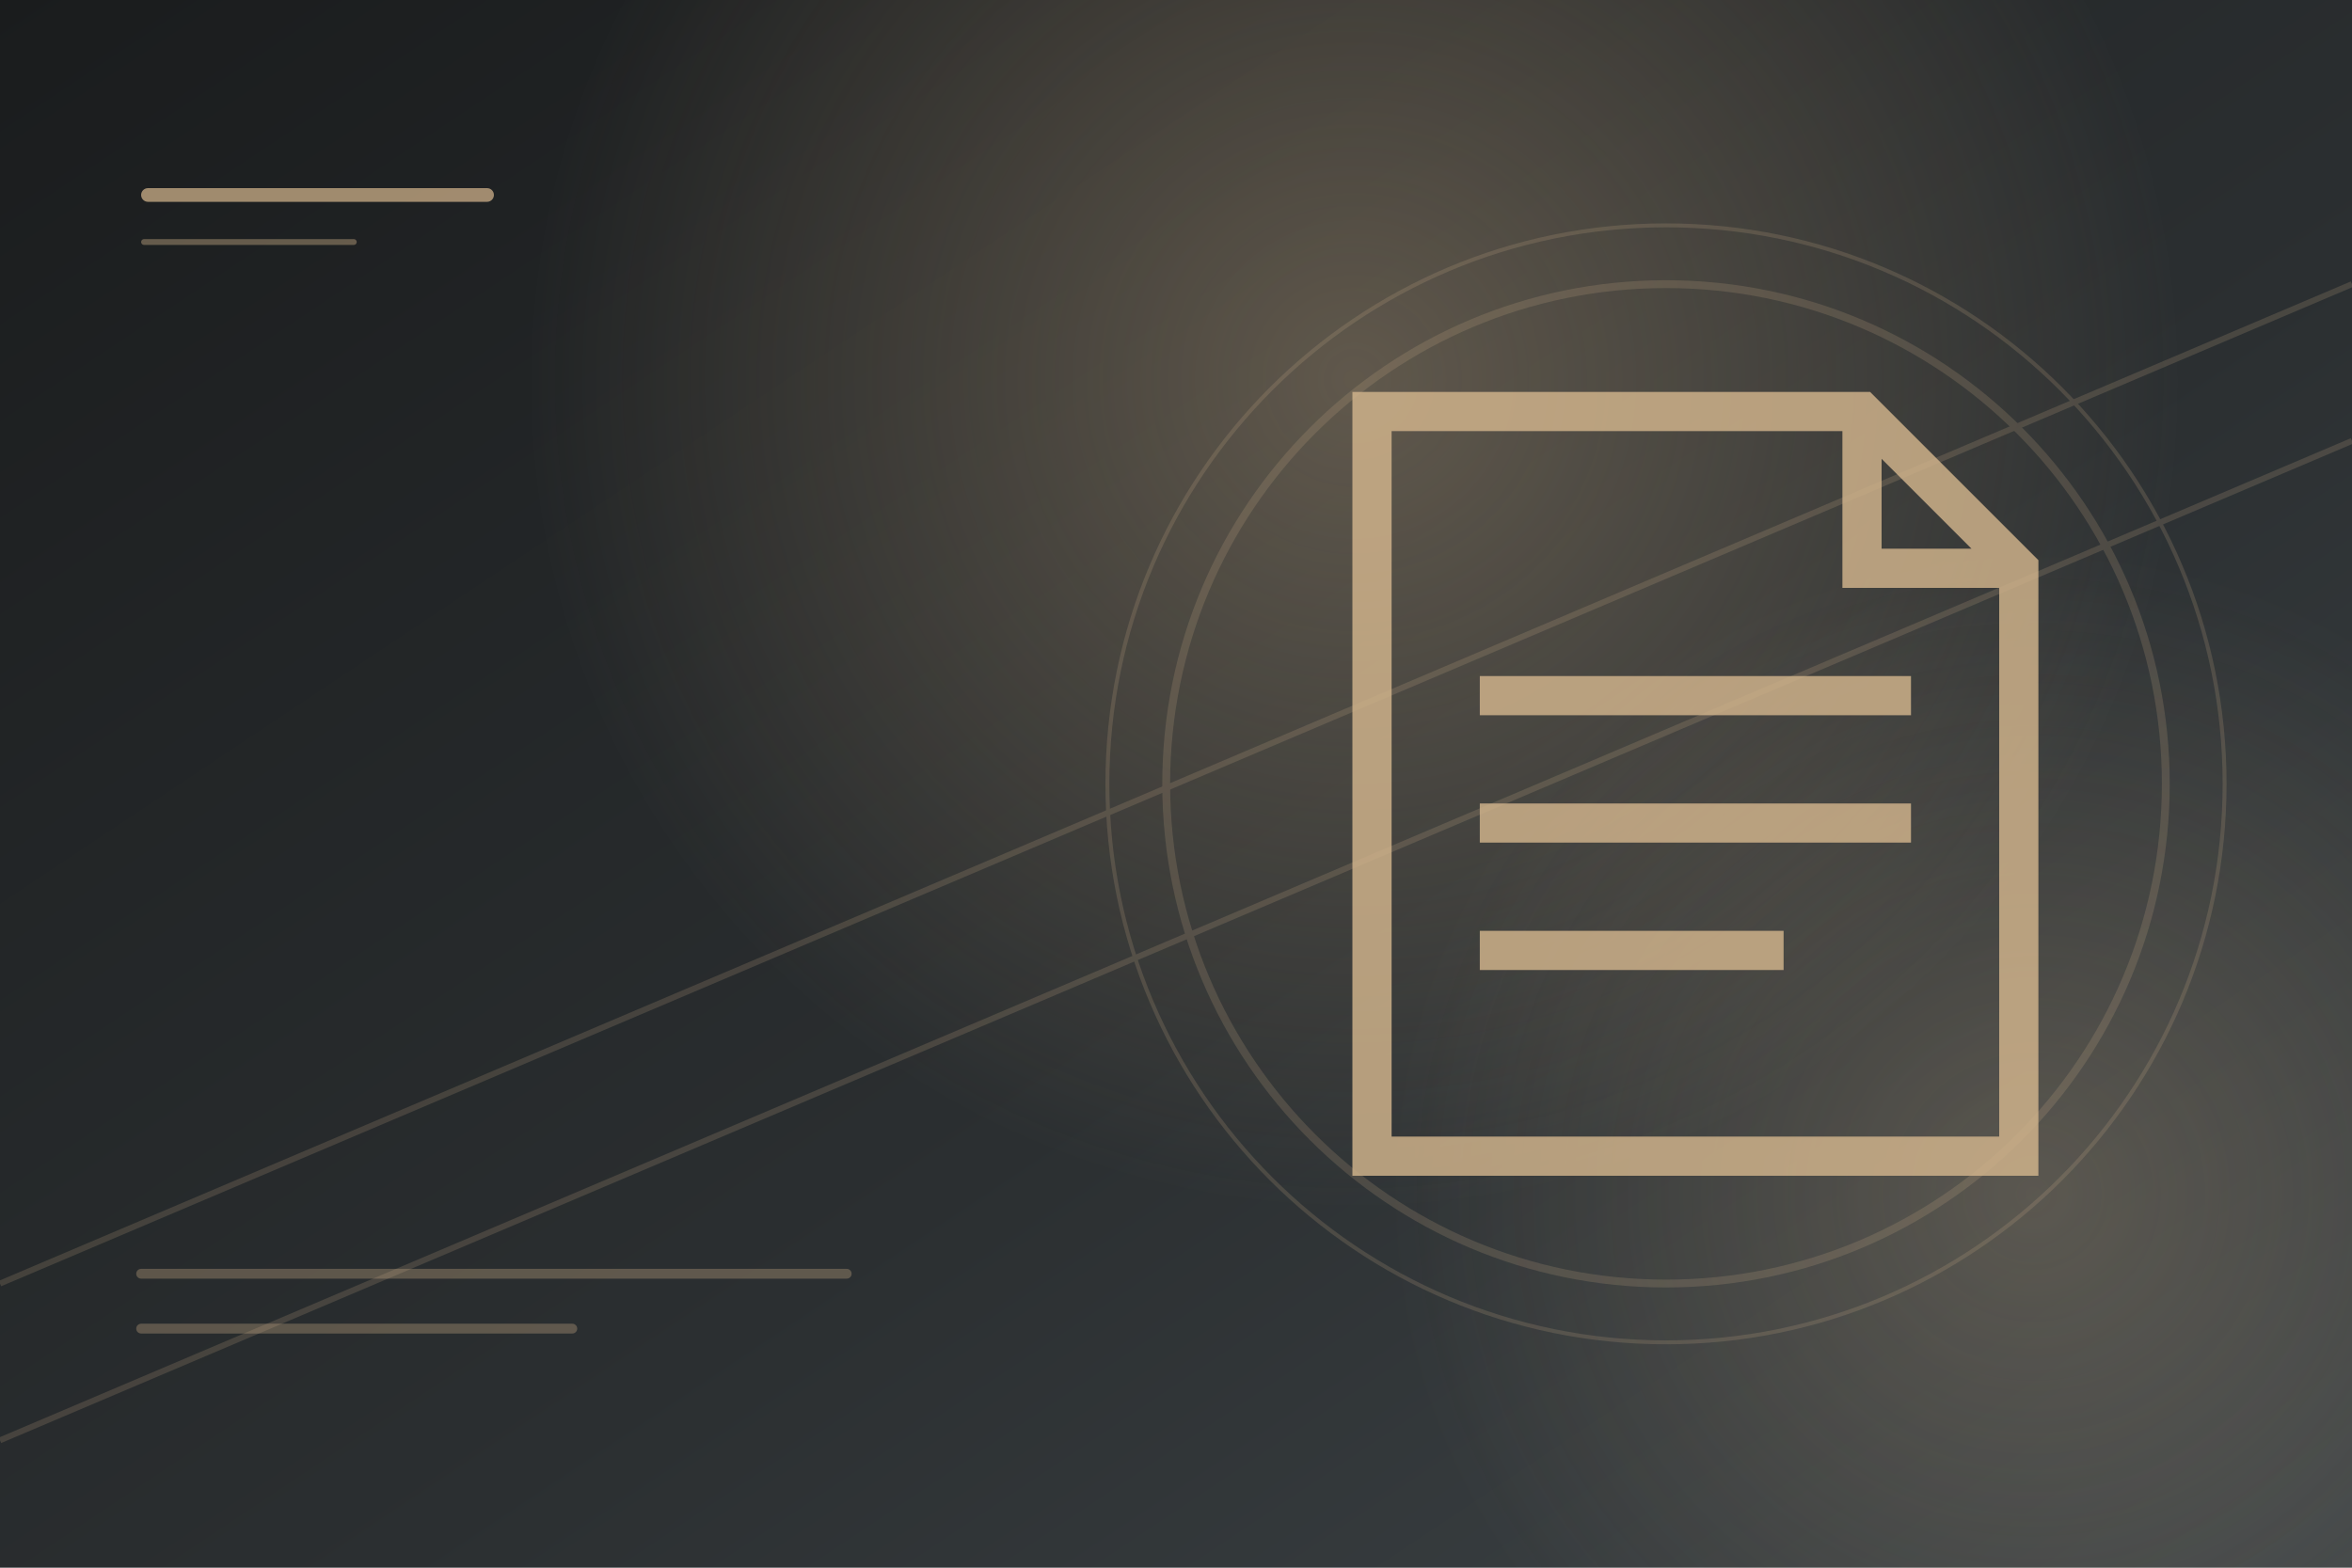
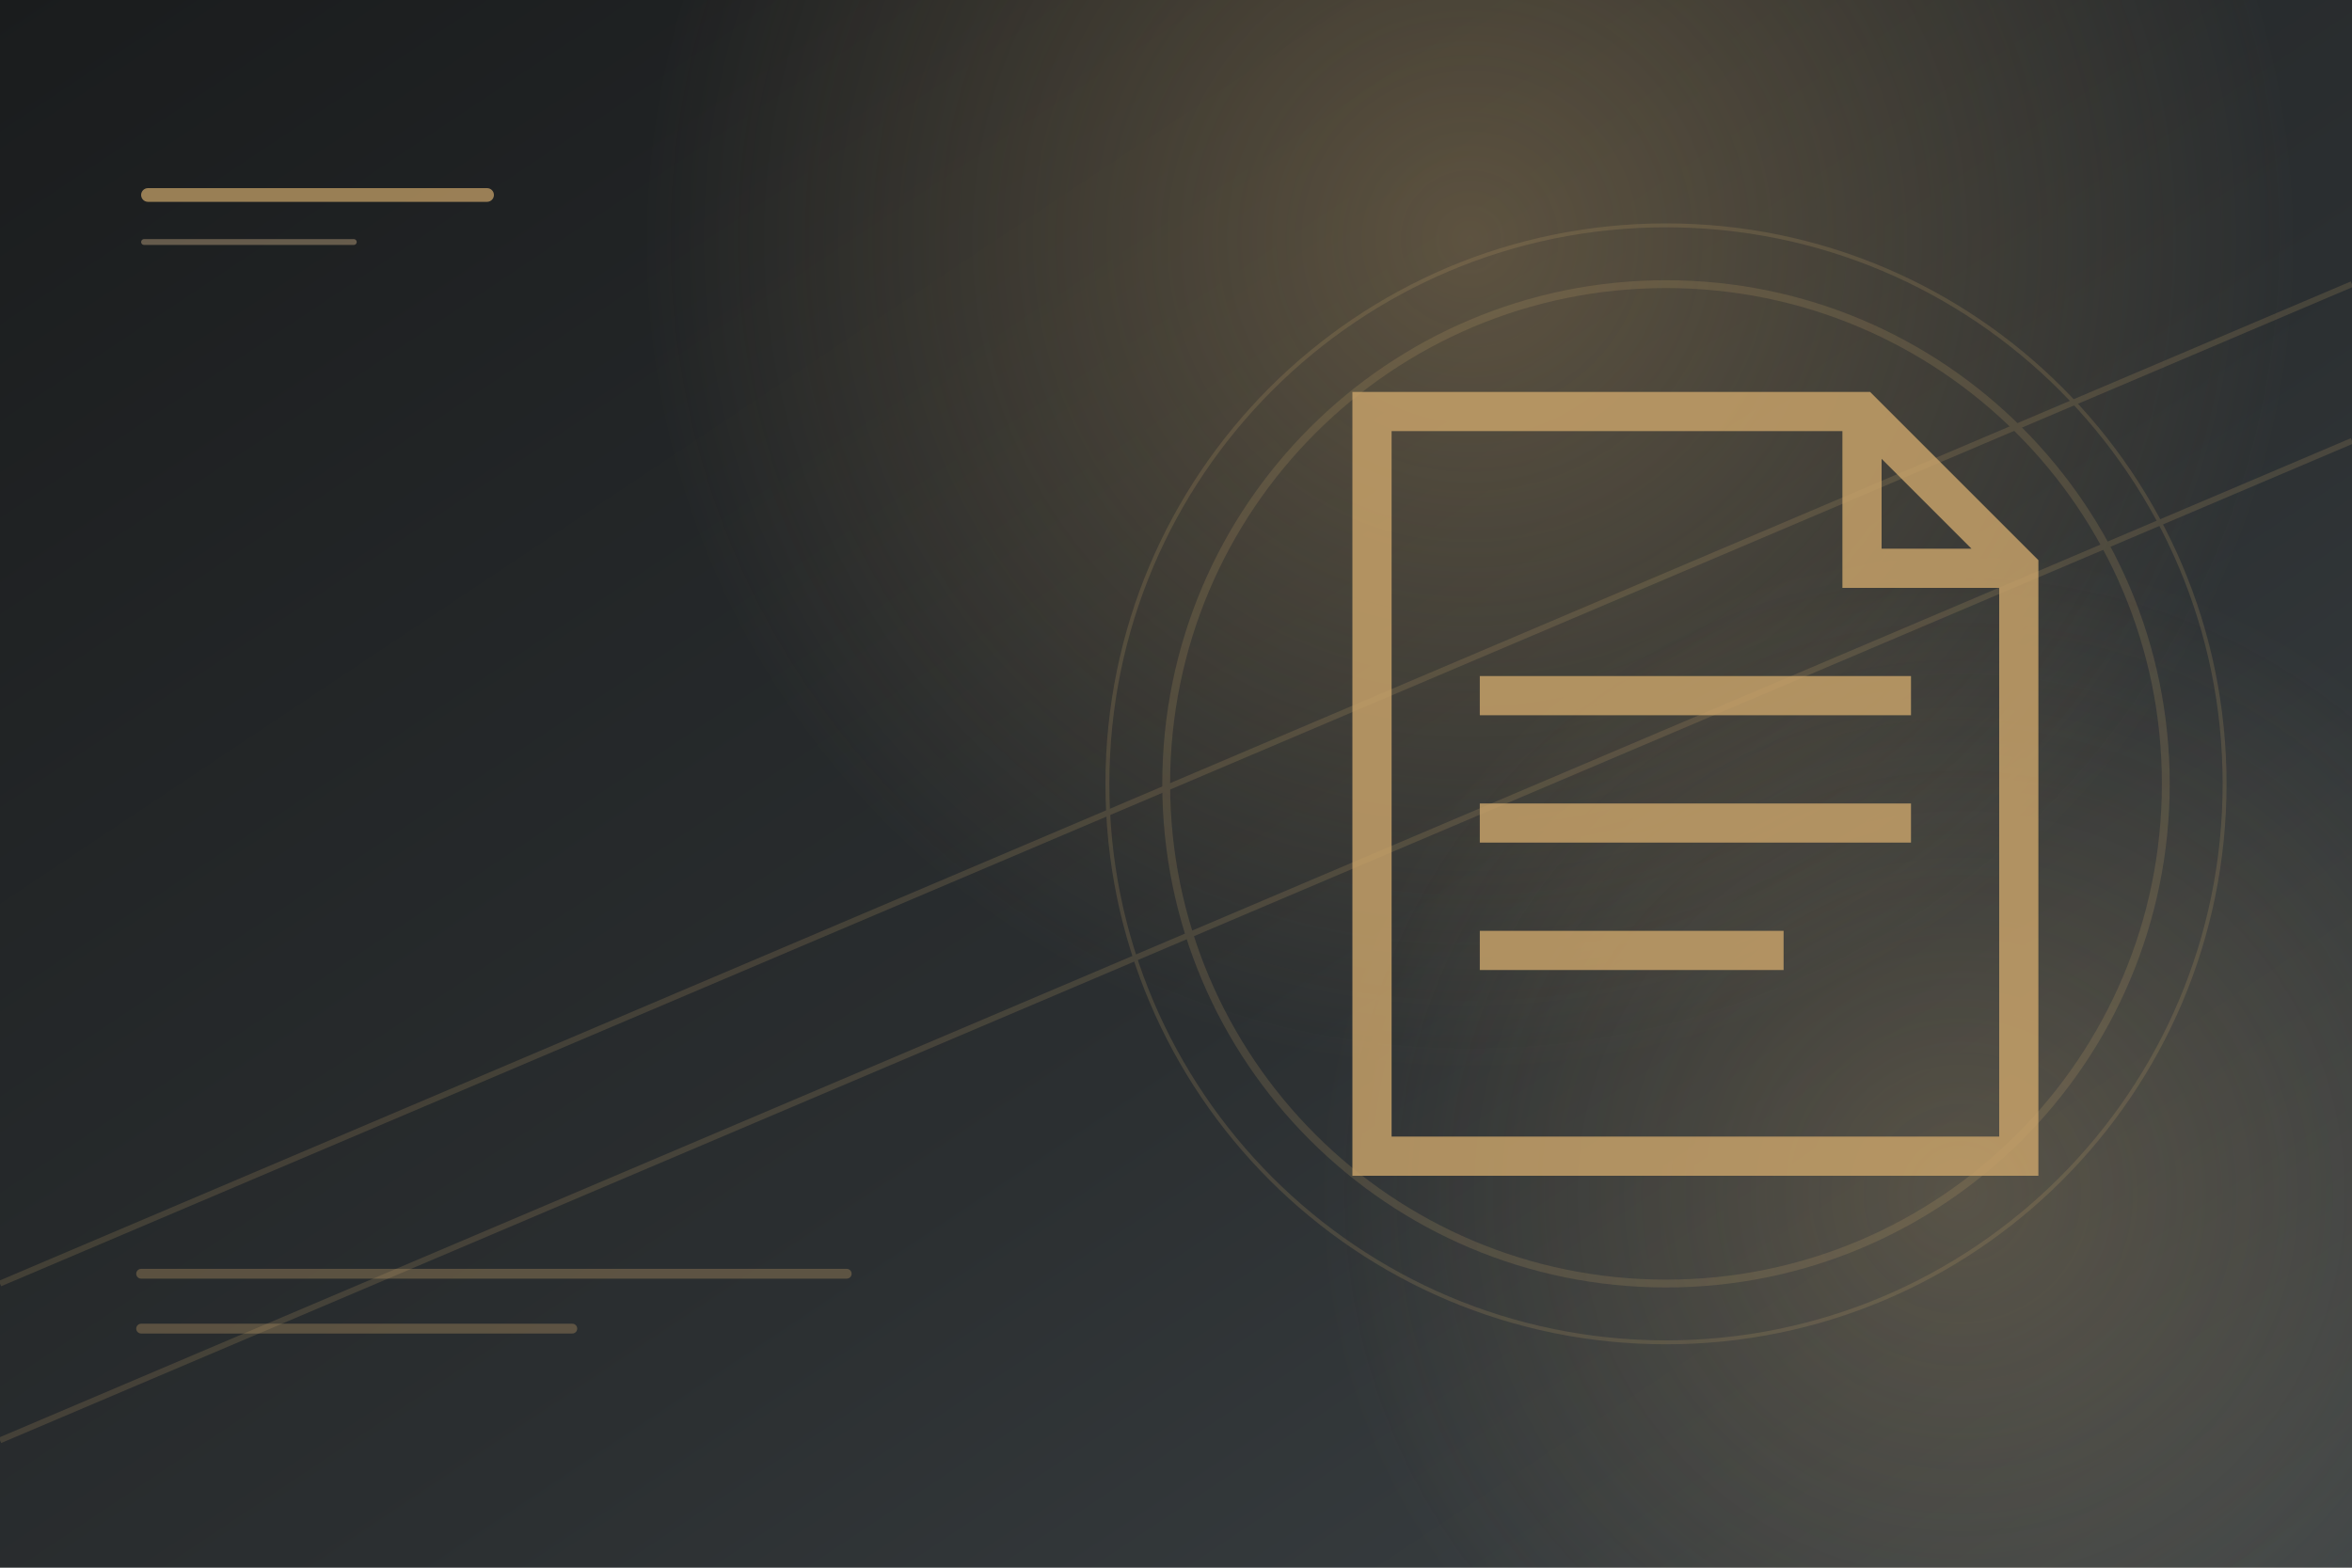
<svg xmlns="http://www.w3.org/2000/svg" width="1200" height="800" viewBox="0 0 1200 800" preserveAspectRatio="xMidYMid meet" role="img" aria-labelledby="title desc">
  <defs>
    <linearGradient id="bg" x1="0" y1="0" x2="1" y2="1">
      <stop stop-color="#1a1c1d" />
      <stop offset=".58" stop-color="#2b2f31" />
      <stop offset="1" stop-color="#3e4447" />
    </linearGradient>
    <radialGradient id="glow">
-       <stop stop-color="#d2b48c" stop-opacity=".34" />
-       <stop offset="1" stop-color="#d2b48c" stop-opacity="0" />
+       <stop stop-color="#c9a46a" stop-opacity=".34" />
+       <stop offset="1" stop-color="#c9a46a" stop-opacity="0" />
    </radialGradient>
  </defs>
  <rect width="1200" height="800" fill="url(#bg)" />
-   <circle cx="691" cy="195" r="420" fill="url(#glow)" />
-   <circle cx="1038" cy="610" r="330" fill="url(#glow)" opacity=".7" />
-   <g fill="none" stroke="#d2b48c" opacity=".18">
+   <circle cx="750" cy="124" r="420" fill="url(#glow)" />
+   <circle cx="1001" cy="610" r="330" fill="url(#glow)" opacity=".7" />
+   <g fill="none" stroke="#c9a46a" opacity=".18">
    <path d="M0 655 1200 145M0 735 1200 225" stroke-width="3" />
    <circle cx="850" cy="400" r="255" stroke-width="4" />
    <circle cx="850" cy="400" r="285" stroke-width="2" />
  </g>
-   <g color="#d2b48c" opacity=".82">
+   <g color="#c9a46a" opacity=".82">
    <path d="M700 210h250l80 80v300H700V210Zm250 0v80h80M755 355h220M755 420h220M755 485h155" fill="none" stroke="currentColor" stroke-width="20" />
  </g>
-   <rect x="72" y="96" width="180" height="7" rx="3.5" fill="#d2b48c" opacity=".72" />
+   <rect x="72" y="96" width="180" height="7" rx="3.5" fill="#c9a46a" opacity=".72" />
  <rect x="72" y="122" width="110" height="3" rx="1.5" fill="#d2b48c" opacity=".4" />
-   <path d="M72 650h360M72 678h220" stroke="#d2b48c" stroke-width="5" stroke-linecap="round" opacity=".32" />
+   <path d="M72 650h360M72 678h220" stroke="#c9a46a" stroke-width="5" stroke-linecap="round" opacity=".32" />
</svg>
